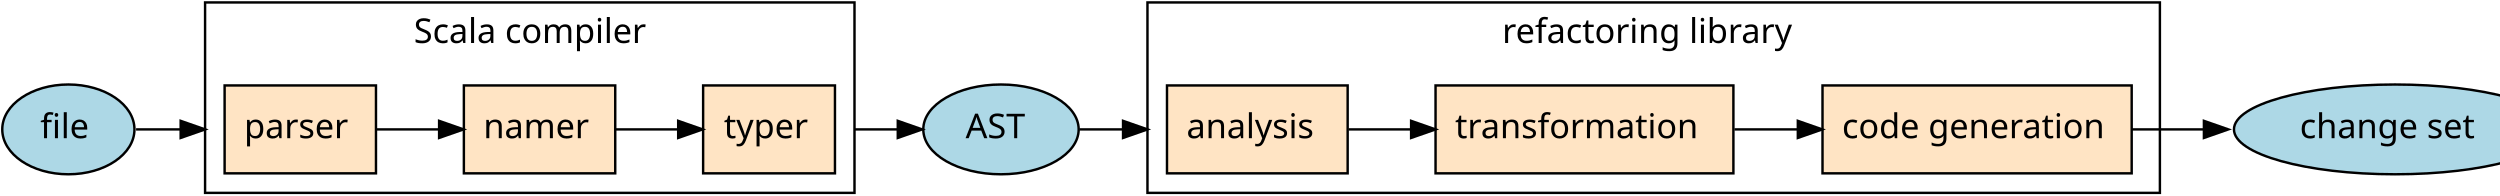
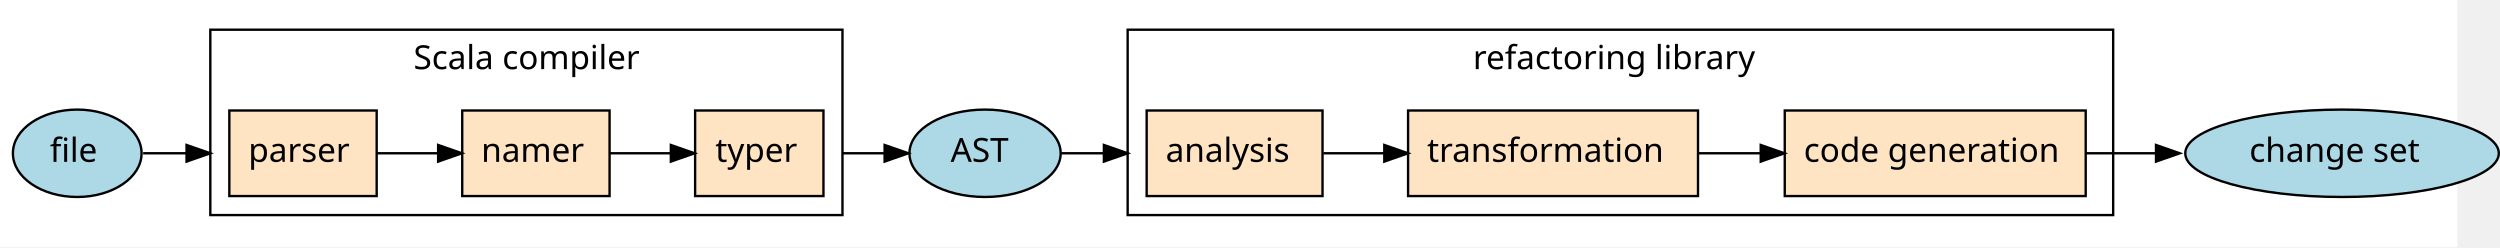
- <svg xmlns="http://www.w3.org/2000/svg" id="svg2" version="1.1" width="1280" height="100" xml:space="preserve">
+ <svg xmlns="http://www.w3.org/2000/svg" id="svg2" version="1.1" width="1314.961" height="130" xml:space="preserve">
  <defs id="defs6">
    <clipPath clipPathUnits="userSpaceOnUse" id="clipPath18">
      <path d="m 0,0 1104,0 0,174 L 0,174 0,0 z" id="path20" />
    </clipPath>
    <clipPath clipPathUnits="userSpaceOnUse" id="clipPath22">
      <path d="m 36,35 1033,0 0,103 -1033,0 0,-103 z" id="path24" />
    </clipPath>
  </defs>
-   <g id="g12" transform="matrix(1.25,0,0,-1.25,0,100)">
+   <g id="g12" transform="matrix(1.25,0,0,-1.25,5.625,114.375)">
    <g id="g16" transform="translate(-40,-47)" />
    <g id="g30" transform="translate(-40,-47)" />
    <path id="path36" style="fill:#ffffff;fill-opacity:1;fill-rule:nonzero;stroke:#ffffff;stroke-width:1;stroke-linecap:butt;stroke-linejoin:miter;stroke-miterlimit:10;stroke-opacity:1;stroke-dasharray:none" d="m -4,-12 0,103 1033,0 0,-103 -1033,0 z" />
    <path id="path38" style="fill:none;stroke:#000000;stroke-width:1;stroke-linecap:butt;stroke-linejoin:miter;stroke-miterlimit:10;stroke-opacity:1;stroke-dasharray:none" d="M 84,1 84,79 350,79 350,1 84,1 z" />
    <text id="text40" transform="scale(1,-1)" x="169.5" y="-62.398">
      <tspan id="tspan42" style="font-size:14px;font-variant:normal;font-weight:normal;writing-mode:lr-tb;fill:#000000;fill-opacity:1;fill-rule:nonzero;stroke:none;font-family:Verdana;-inkscape-font-specification:Verdana" x="169.5" y="-62.398">Scala compiler</tspan>
    </text>
    <path id="path44" style="fill:none;stroke:#000000;stroke-width:1;stroke-linecap:butt;stroke-linejoin:miter;stroke-miterlimit:10;stroke-opacity:1;stroke-dasharray:none" d="m 470,1 0,78 414.693,0 0,-78 -414.693,0 z" />
    <text id="text46" transform="scale(1,-1)" x="615.3" y="-62.398">
      <tspan id="tspan48" y="-62.398" x="615.3 621.292 629.524 634.775 643.007 650.497 655.747 664.735 670.727 675.221 684.209" style="font-size:14px;font-variant:normal;font-weight:normal;writing-mode:lr-tb;fill:#000000;fill-opacity:1;fill-rule:nonzero;stroke:none;font-family:Verdana;-inkscape-font-specification:Verdana">refactoring library</tspan>
    </text>
    <path id="path50" style="fill:#add8e6;fill-opacity:1;fill-rule:nonzero;stroke:#000000;stroke-width:1;stroke-linecap:butt;stroke-linejoin:miter;stroke-miterlimit:10;stroke-opacity:1;stroke-dasharray:none" d="M 55.074,27 C 55.074,16.848 42.953,8.613 28,8.613 13.047,8.613 0.926,16.848 0.926,27 0.926,37.152 13.047,45.387 28,45.387 42.953,45.387 55.074,37.152 55.074,27 z" />
    <text id="text52" transform="scale(1,-1)" x="16.5" y="-23.398">
      <tspan id="tspan54" y="-23.398" x="16.5 21.736 26.23 30.724" style="font-size:14px;font-variant:normal;font-weight:normal;writing-mode:lr-tb;fill:#000000;fill-opacity:1;fill-rule:nonzero;stroke:none;font-family:Verdana;-inkscape-font-specification:Verdana">file</tspan>
    </text>
    <path id="path56" style="fill:#ffe4c4;fill-opacity:1;fill-rule:nonzero;stroke:#000000;stroke-width:1;stroke-linecap:butt;stroke-linejoin:miter;stroke-miterlimit:10;stroke-opacity:1;stroke-dasharray:none" d="m 92,9 0,36 62,0 0,-36 -62,0 z" />
    <text id="text58" transform="scale(1,-1)" x="100" y="-23.398">
      <tspan id="tspan60" y="-23.398" x="100 109.002 117.234 123.226 130.717 138.963" style="font-size:14px;font-variant:normal;font-weight:normal;writing-mode:lr-tb;fill:#000000;fill-opacity:1;fill-rule:nonzero;stroke:none;font-family:Verdana;-inkscape-font-specification:Verdana">parser</tspan>
    </text>
    <path id="path62" style="fill:none;stroke:#000000;stroke-width:1;stroke-linecap:butt;stroke-linejoin:miter;stroke-miterlimit:10;stroke-opacity:1;stroke-dasharray:none" d="m 55.734,27 c 8.11,0 17.153,0 25.914,0" />
    <path id="path64" style="fill:#000000;fill-opacity:1;fill-rule:nonzero;stroke:#000000;stroke-width:1;stroke-linecap:butt;stroke-linejoin:miter;stroke-miterlimit:10;stroke-opacity:1;stroke-dasharray:none" d="M 74,30.5 84,27 74,23.5 l 0,7 z" />
    <path id="path66" style="fill:#add8e6;fill-opacity:1;fill-rule:nonzero;stroke:#000000;stroke-width:1;stroke-linecap:butt;stroke-linejoin:miter;stroke-miterlimit:10;stroke-opacity:1;stroke-dasharray:none" d="m 1046.969,27 c 0,-10.152 -29.535,-18.387 -65.969,-18.387 -36.434,0 -65.969,8.235 -65.969,18.387 0,10.152 29.535,18.387 65.969,18.387 36.434,0 65.969,-8.235 65.969,-18.387 z" />
    <text id="text68" transform="scale(1,-1)" x="942" y="-23.398">
      <tspan id="tspan70" y="-23.398" x="942 949.49 958.478 966.71 975.698 984.7 992.947 998.183 1005.673 1013.919" style="font-size:14px;font-variant:normal;font-weight:normal;writing-mode:lr-tb;fill:#000000;fill-opacity:1;fill-rule:nonzero;stroke:none;font-family:Verdana;-inkscape-font-specification:Verdana">change set</tspan>
    </text>
    <path id="path72" style="fill:#add8e6;fill-opacity:1;fill-rule:nonzero;stroke:#000000;stroke-width:1;stroke-linecap:butt;stroke-linejoin:miter;stroke-miterlimit:10;stroke-opacity:1;stroke-dasharray:none" d="M 441.82,27 C 441.82,16.848 427.574,8.613 410,8.613 c -17.574,0 -31.82,8.235 -31.82,18.387 0,10.152 14.246,18.387 31.82,18.387 17.574,0 31.82,-8.235 31.82,-18.387 z" />
    <text id="text74" transform="scale(1,-1)" x="395.5" y="-23.398">
      <tspan id="tspan76" y="-23.398" x="395.5 405.244 414.988" style="font-size:14px;font-variant:normal;font-weight:normal;writing-mode:lr-tb;fill:#000000;fill-opacity:1;fill-rule:nonzero;stroke:none;font-family:Verdana;-inkscape-font-specification:Verdana">AST</tspan>
    </text>
    <path id="path78" style="fill:#ffe4c4;fill-opacity:1;fill-rule:nonzero;stroke:#000000;stroke-width:1;stroke-linecap:butt;stroke-linejoin:miter;stroke-miterlimit:10;stroke-opacity:1;stroke-dasharray:none" d="m 478,9 0,36 74,0 0,-36 -74,0 z" />
    <text id="text80" transform="scale(1,-1)" x="486" y="-23.398">
      <tspan id="tspan82" y="-23.398" x="486 494.246 503.234 511.466 515.961 524.207 531.697 536.191" style="font-size:14px;font-variant:normal;font-weight:normal;writing-mode:lr-tb;fill:#000000;fill-opacity:1;fill-rule:nonzero;stroke:none;font-family:Verdana;-inkscape-font-specification:Verdana">analysis</tspan>
    </text>
    <path id="path84" style="fill:none;stroke:#000000;stroke-width:1;stroke-linecap:butt;stroke-linejoin:miter;stroke-miterlimit:10;stroke-opacity:1;stroke-dasharray:none" d="m 442.074,27 c 8.149,0 17.078,0 25.805,0" />
    <path id="path86" style="fill:#000000;fill-opacity:1;fill-rule:nonzero;stroke:#000000;stroke-width:1;stroke-linecap:butt;stroke-linejoin:miter;stroke-miterlimit:10;stroke-opacity:1;stroke-dasharray:none" d="m 460,30.5 10,-3.5 -10,-3.5 0,7 z" />
    <path id="path88" style="fill:#ffe4c4;fill-opacity:1;fill-rule:nonzero;stroke:#000000;stroke-width:1;stroke-linecap:butt;stroke-linejoin:miter;stroke-miterlimit:10;stroke-opacity:1;stroke-dasharray:none" d="m 190,9 0,36 62,0 0,-36 -62,0 z" />
    <text id="text90" transform="scale(1,-1)" x="198" y="-23.398">
      <tspan id="tspan92" y="-23.398" x="198 206.988 215.234 228.717 236.963" style="font-size:14px;font-variant:normal;font-weight:normal;writing-mode:lr-tb;fill:#000000;fill-opacity:1;fill-rule:nonzero;stroke:none;font-family:Verdana;-inkscape-font-specification:Verdana">namer</tspan>
    </text>
    <path id="path94" style="fill:none;stroke:#000000;stroke-width:1;stroke-linecap:butt;stroke-linejoin:miter;stroke-miterlimit:10;stroke-opacity:1;stroke-dasharray:none" d="m 154.008,27 c 8.133,0 17.035,0 25.613,0" />
    <path id="path96" style="fill:#000000;fill-opacity:1;fill-rule:nonzero;stroke:#000000;stroke-width:1;stroke-linecap:butt;stroke-linejoin:miter;stroke-miterlimit:10;stroke-opacity:1;stroke-dasharray:none" d="m 179.859,30.5 10,-3.5 -10,-3.5 0,7 z" />
    <path id="path98" style="fill:#ffe4c4;fill-opacity:1;fill-rule:nonzero;stroke:#000000;stroke-width:1;stroke-linecap:butt;stroke-linejoin:miter;stroke-miterlimit:10;stroke-opacity:1;stroke-dasharray:none" d="m 288,9 0,36 54,0 0,-36 -54,0 z" />
    <text id="text100" transform="scale(1,-1)" x="296.5" y="-23.398">
      <tspan id="tspan102" y="-23.398" x="296.5 301.75 309.982 318.984 327.231" style="font-size:14px;font-variant:normal;font-weight:normal;writing-mode:lr-tb;fill:#000000;fill-opacity:1;fill-rule:nonzero;stroke:none;font-family:Verdana;-inkscape-font-specification:Verdana">typer</tspan>
    </text>
    <path id="path104" style="fill:none;stroke:#000000;stroke-width:1;stroke-linecap:butt;stroke-linejoin:miter;stroke-miterlimit:10;stroke-opacity:1;stroke-dasharray:none" d="m 252.039,27 c 8.211,0 17.164,0 25.668,0" />
    <path id="path106" style="fill:#000000;fill-opacity:1;fill-rule:nonzero;stroke:#000000;stroke-width:1;stroke-linecap:butt;stroke-linejoin:miter;stroke-miterlimit:10;stroke-opacity:1;stroke-dasharray:none" d="m 277.785,30.5 10,-3.5 -10,-3.5 0,7 z" />
    <path id="path108" style="fill:none;stroke:#000000;stroke-width:1;stroke-linecap:butt;stroke-linejoin:miter;stroke-miterlimit:10;stroke-opacity:1;stroke-dasharray:none" d="m 349.84,27 c 5.73,0 11.726,0 17.617,0" />
    <path id="path110" style="fill:#000000;fill-opacity:1;fill-rule:nonzero;stroke:#000000;stroke-width:1;stroke-linecap:butt;stroke-linejoin:miter;stroke-miterlimit:10;stroke-opacity:1;stroke-dasharray:none" d="m 367.73,30.5 10,-3.5 -10,-3.5 0,7 z" />
    <path id="path112" style="fill:#ffe4c4;fill-opacity:1;fill-rule:nonzero;stroke:#000000;stroke-width:1;stroke-linecap:butt;stroke-linejoin:miter;stroke-miterlimit:10;stroke-opacity:1;stroke-dasharray:none" d="m 588,9 0,36 122,0 0,-36 -122,0 z" />
    <text id="text114" transform="scale(1,-1)" x="596" y="-23.398">
      <tspan id="tspan116" y="-23.398" x="596 601.25 607.242 615.474 624.463 631.953 637.203 646.191 652.169 665.665 673.911 679.161 683.656 692.644" style="font-size:14px;font-variant:normal;font-weight:normal;writing-mode:lr-tb;fill:#000000;fill-opacity:1;fill-rule:nonzero;stroke:none;font-family:Verdana;-inkscape-font-specification:Verdana">transformation</tspan>
    </text>
    <path id="path118" style="fill:none;stroke:#000000;stroke-width:1;stroke-linecap:butt;stroke-linejoin:miter;stroke-miterlimit:10;stroke-opacity:1;stroke-dasharray:none" d="m 552.328,27 c 8.043,0 16.805,0 25.66,0" />
    <path id="path120" style="fill:#000000;fill-opacity:1;fill-rule:nonzero;stroke:#000000;stroke-width:1;stroke-linecap:butt;stroke-linejoin:miter;stroke-miterlimit:10;stroke-opacity:1;stroke-dasharray:none" d="m 577.992,30.5 10,-3.5 -10,-3.5 0,7 z" />
    <path id="path132" style="fill:none;stroke:#000000;stroke-width:1;stroke-linecap:butt;stroke-linejoin:miter;stroke-miterlimit:10;stroke-opacity:1;stroke-dasharray:none" d="m 870.507,27 c 10.651,0 21.544,0 32.407,0" />
    <path id="path122" style="fill:#ffe4c4;fill-opacity:1;fill-rule:nonzero;stroke:#000000;stroke-width:1;stroke-linecap:butt;stroke-linejoin:miter;stroke-miterlimit:10;stroke-opacity:1;stroke-dasharray:none" d="m 746.5,9 0,36 126.638,0 0,-36 -126.638,0 z" />
    <text id="text124" transform="scale(1,-1)" x="754.5" y="-23.398">
      <tspan y="-23.398" x="754.5" id="tspan126" style="font-size:14px;font-variant:normal;font-weight:normal;writing-mode:lr-tb;fill:#000000;fill-opacity:1;fill-rule:nonzero;stroke:none;font-family:Verdana;-inkscape-font-specification:Verdana">code generation</tspan>
    </text>
    <path id="path128" style="fill:none;stroke:#000000;stroke-width:1;stroke-linecap:butt;stroke-linejoin:miter;stroke-miterlimit:10;stroke-opacity:1;stroke-dasharray:none" d="m 710.418,27 c 8.473,0 17.195,0 25.715,0" />
    <path id="path130" style="fill:#000000;fill-opacity:1;fill-rule:nonzero;stroke:#000000;stroke-width:1;stroke-linecap:butt;stroke-linejoin:miter;stroke-miterlimit:10;stroke-opacity:1;stroke-dasharray:none" d="m 736.391,30.5 10,-3.5 -10,-3.5 0,7 z" />
    <path id="path134" style="fill:#000000;fill-opacity:1;fill-rule:nonzero;stroke:#000000;stroke-width:1;stroke-linecap:butt;stroke-linejoin:miter;stroke-miterlimit:10;stroke-opacity:1;stroke-dasharray:none" d="m 902.72,30.5 10,-3.5 -10,-3.5 0,7 z" />
    <g id="g136" transform="translate(-40,-47)" />
  </g>
</svg>
